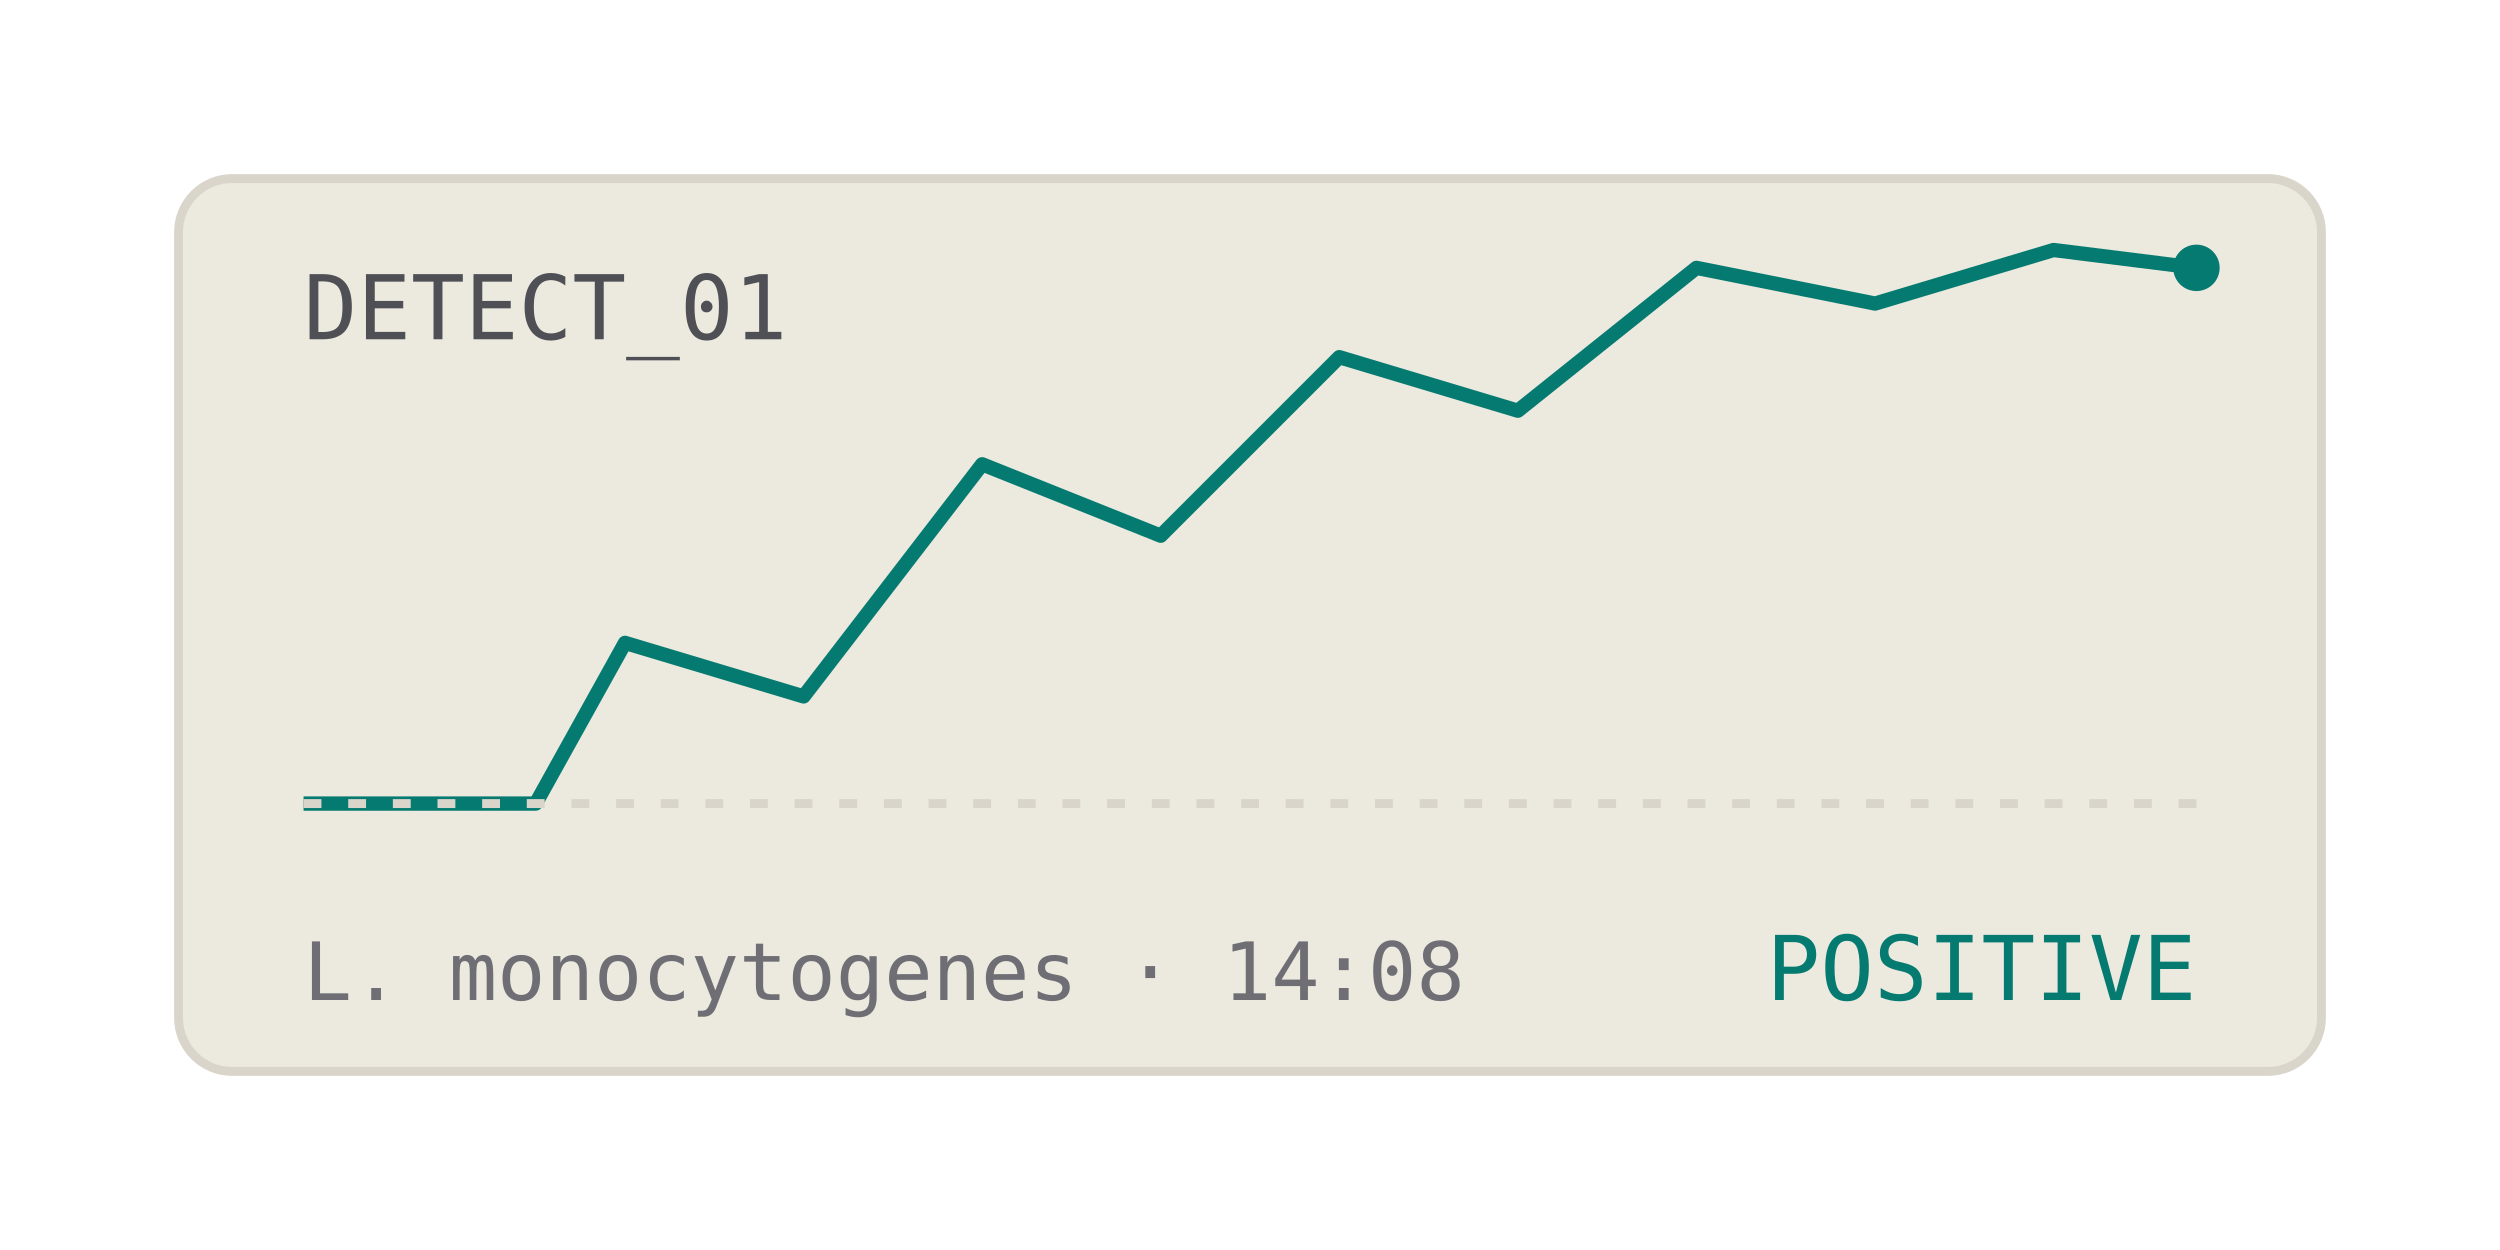
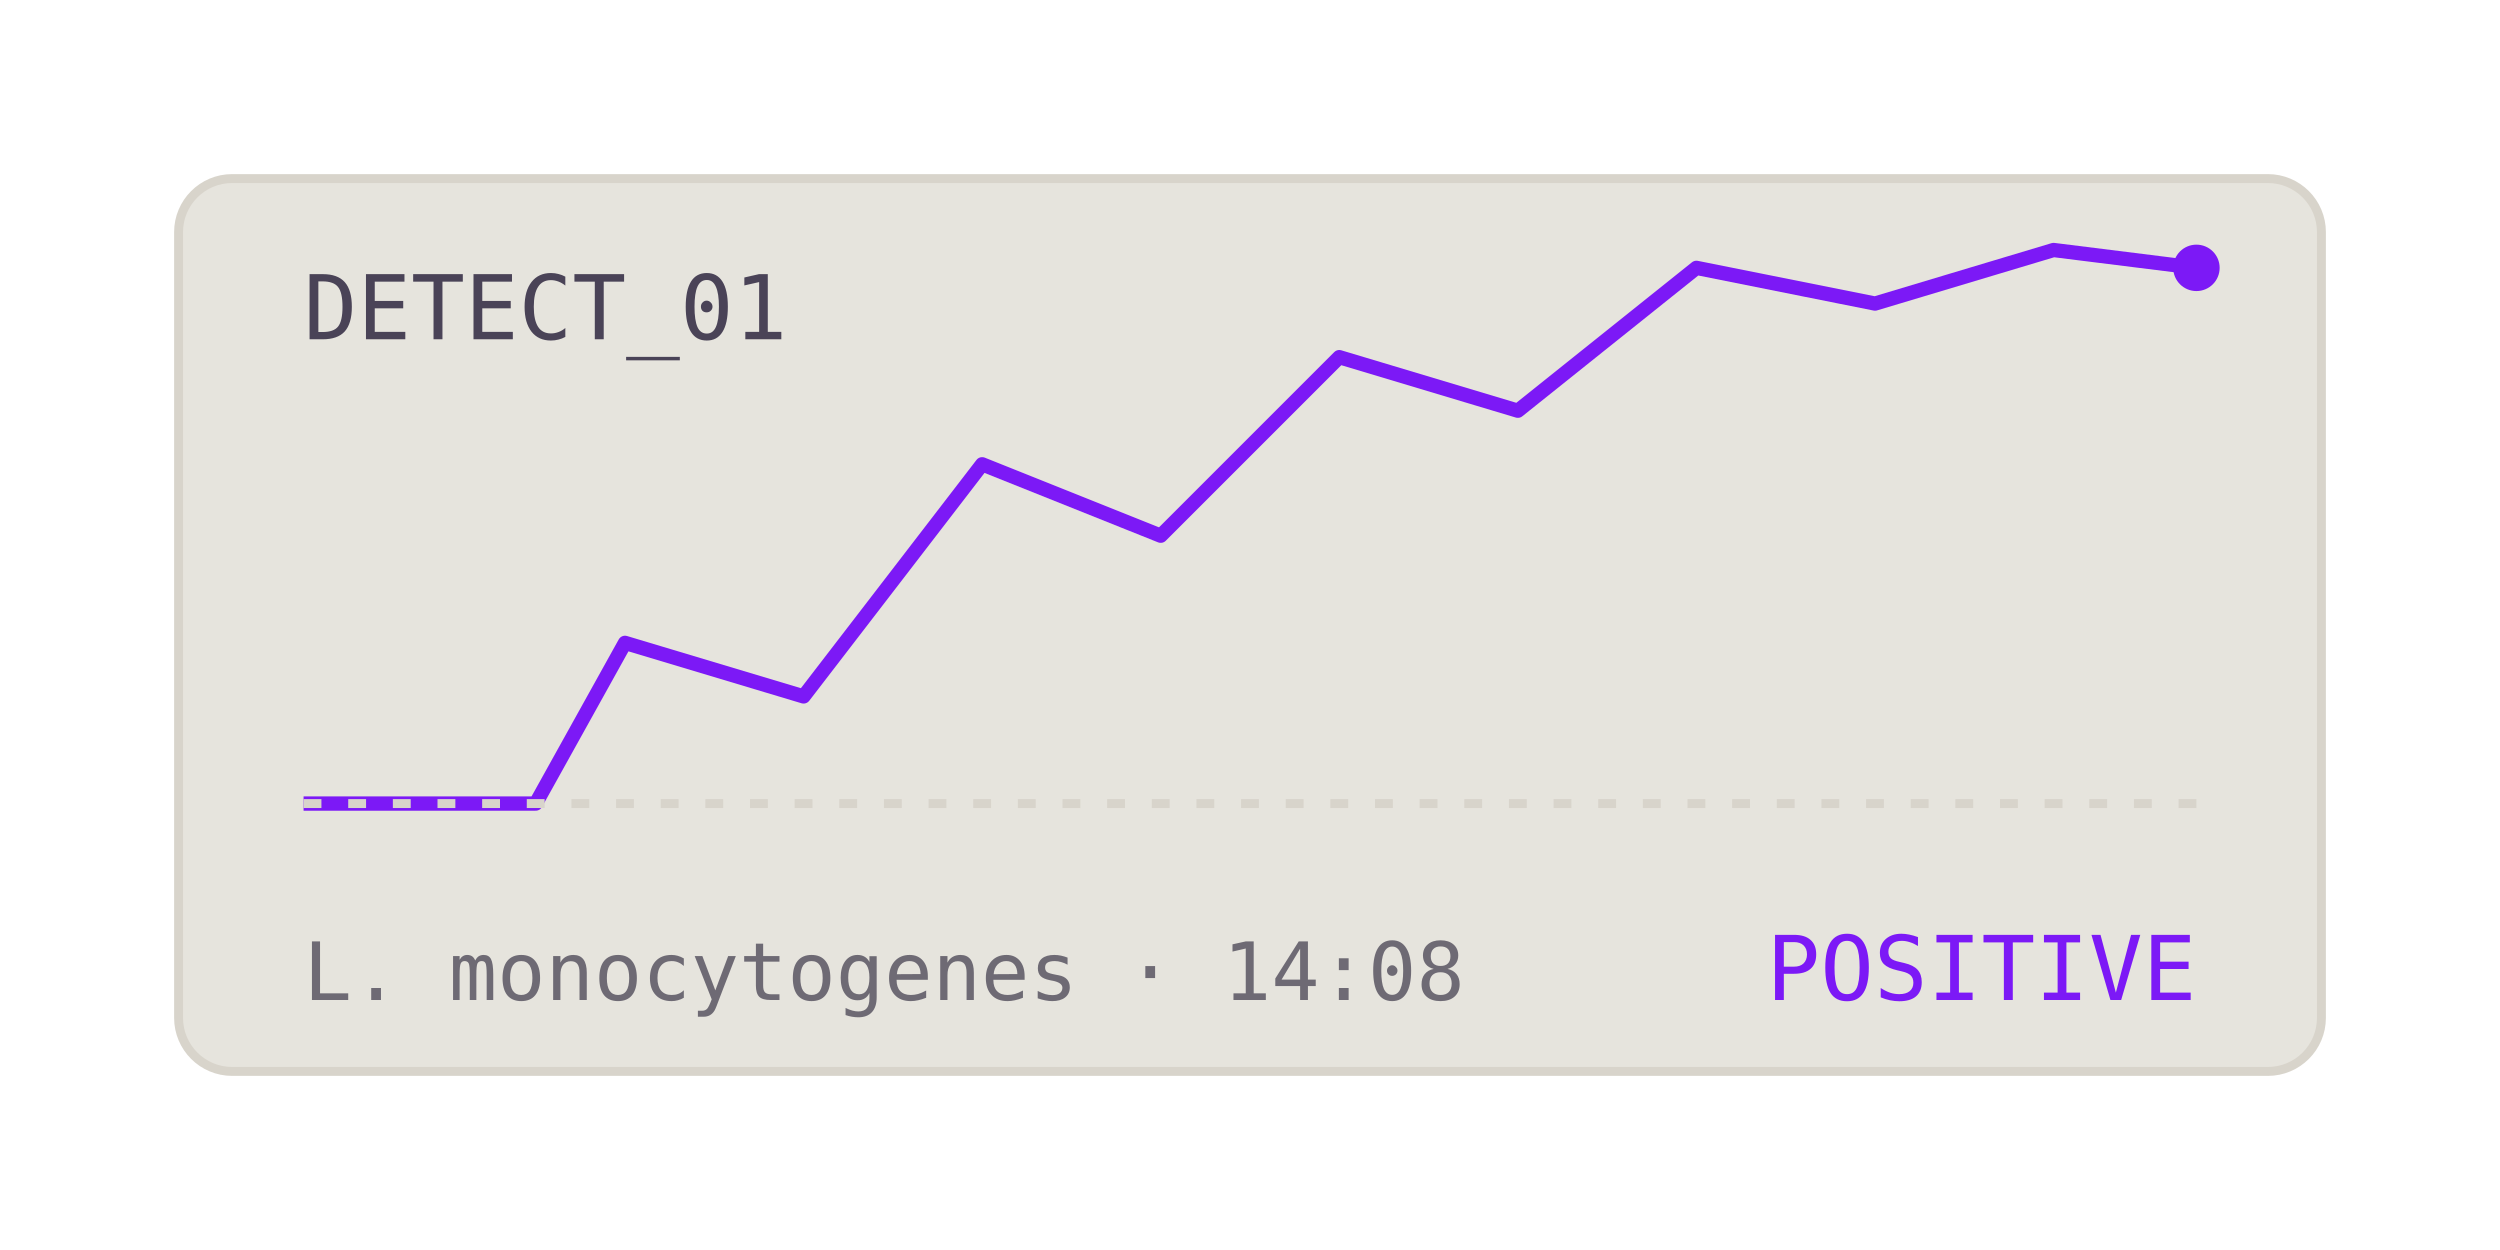
<svg xmlns="http://www.w3.org/2000/svg" viewBox="0 0 280 140" font-family="ui-monospace, 'JetBrains Mono', 'SFMono-Regular', Menlo, monospace">
-   <rect x="20" y="20" width="240" height="100" rx="6" fill="#ECE9DF" stroke="#D9D5CB" />
-   <polyline points="34,90 60,90 70,72 90,78 110,52 130,60 150,40 170,46 190,30 210,34 230,28 246,30" stroke="#047A70" stroke-width="1.6" fill="none" stroke-linejoin="round" />
-   <circle cx="246" cy="30" r="2.6" fill="#047A70" />
-   <line x1="34" y1="90" x2="246" y2="90" stroke="#D9D5CB" stroke-dasharray="2 3" />
-   <text x="34" y="38" font-size="10" fill="#4F4F56">DETECT_01</text>
-   <text x="34" y="112" font-size="9" fill="#6E6E74">L. monocytogenes · 14:08</text>
-   <text x="246" y="112" font-size="10" fill="#047A70" text-anchor="end">POSITIVE</text>
+   <rect x="20" y="20" width="240" height="100" rx="6" fill="#e6e4dd" stroke="#d8d4cb" />
+   <polyline points="34,90 60,90 70,72 90,78 110,52 130,60 150,40 170,46 190,30 210,34 230,28 246,30" stroke="#7c19f6" stroke-width="1.6" fill="none" stroke-linejoin="round" />
+   <circle cx="246" cy="30" r="2.6" fill="#7c19f6" />
+   <line x1="34" y1="90" x2="246" y2="90" stroke="#d8d4cb" stroke-dasharray="2 3" />
+   <text x="34" y="38" font-size="10" fill="#4a4357">DETECT_01</text>
+   <text x="34" y="112" font-size="9" fill="#6e6a74">L. monocytogenes · 14:08</text>
+   <text x="246" y="112" font-size="10" fill="#7c19f6" text-anchor="end">POSITIVE</text>
</svg>
